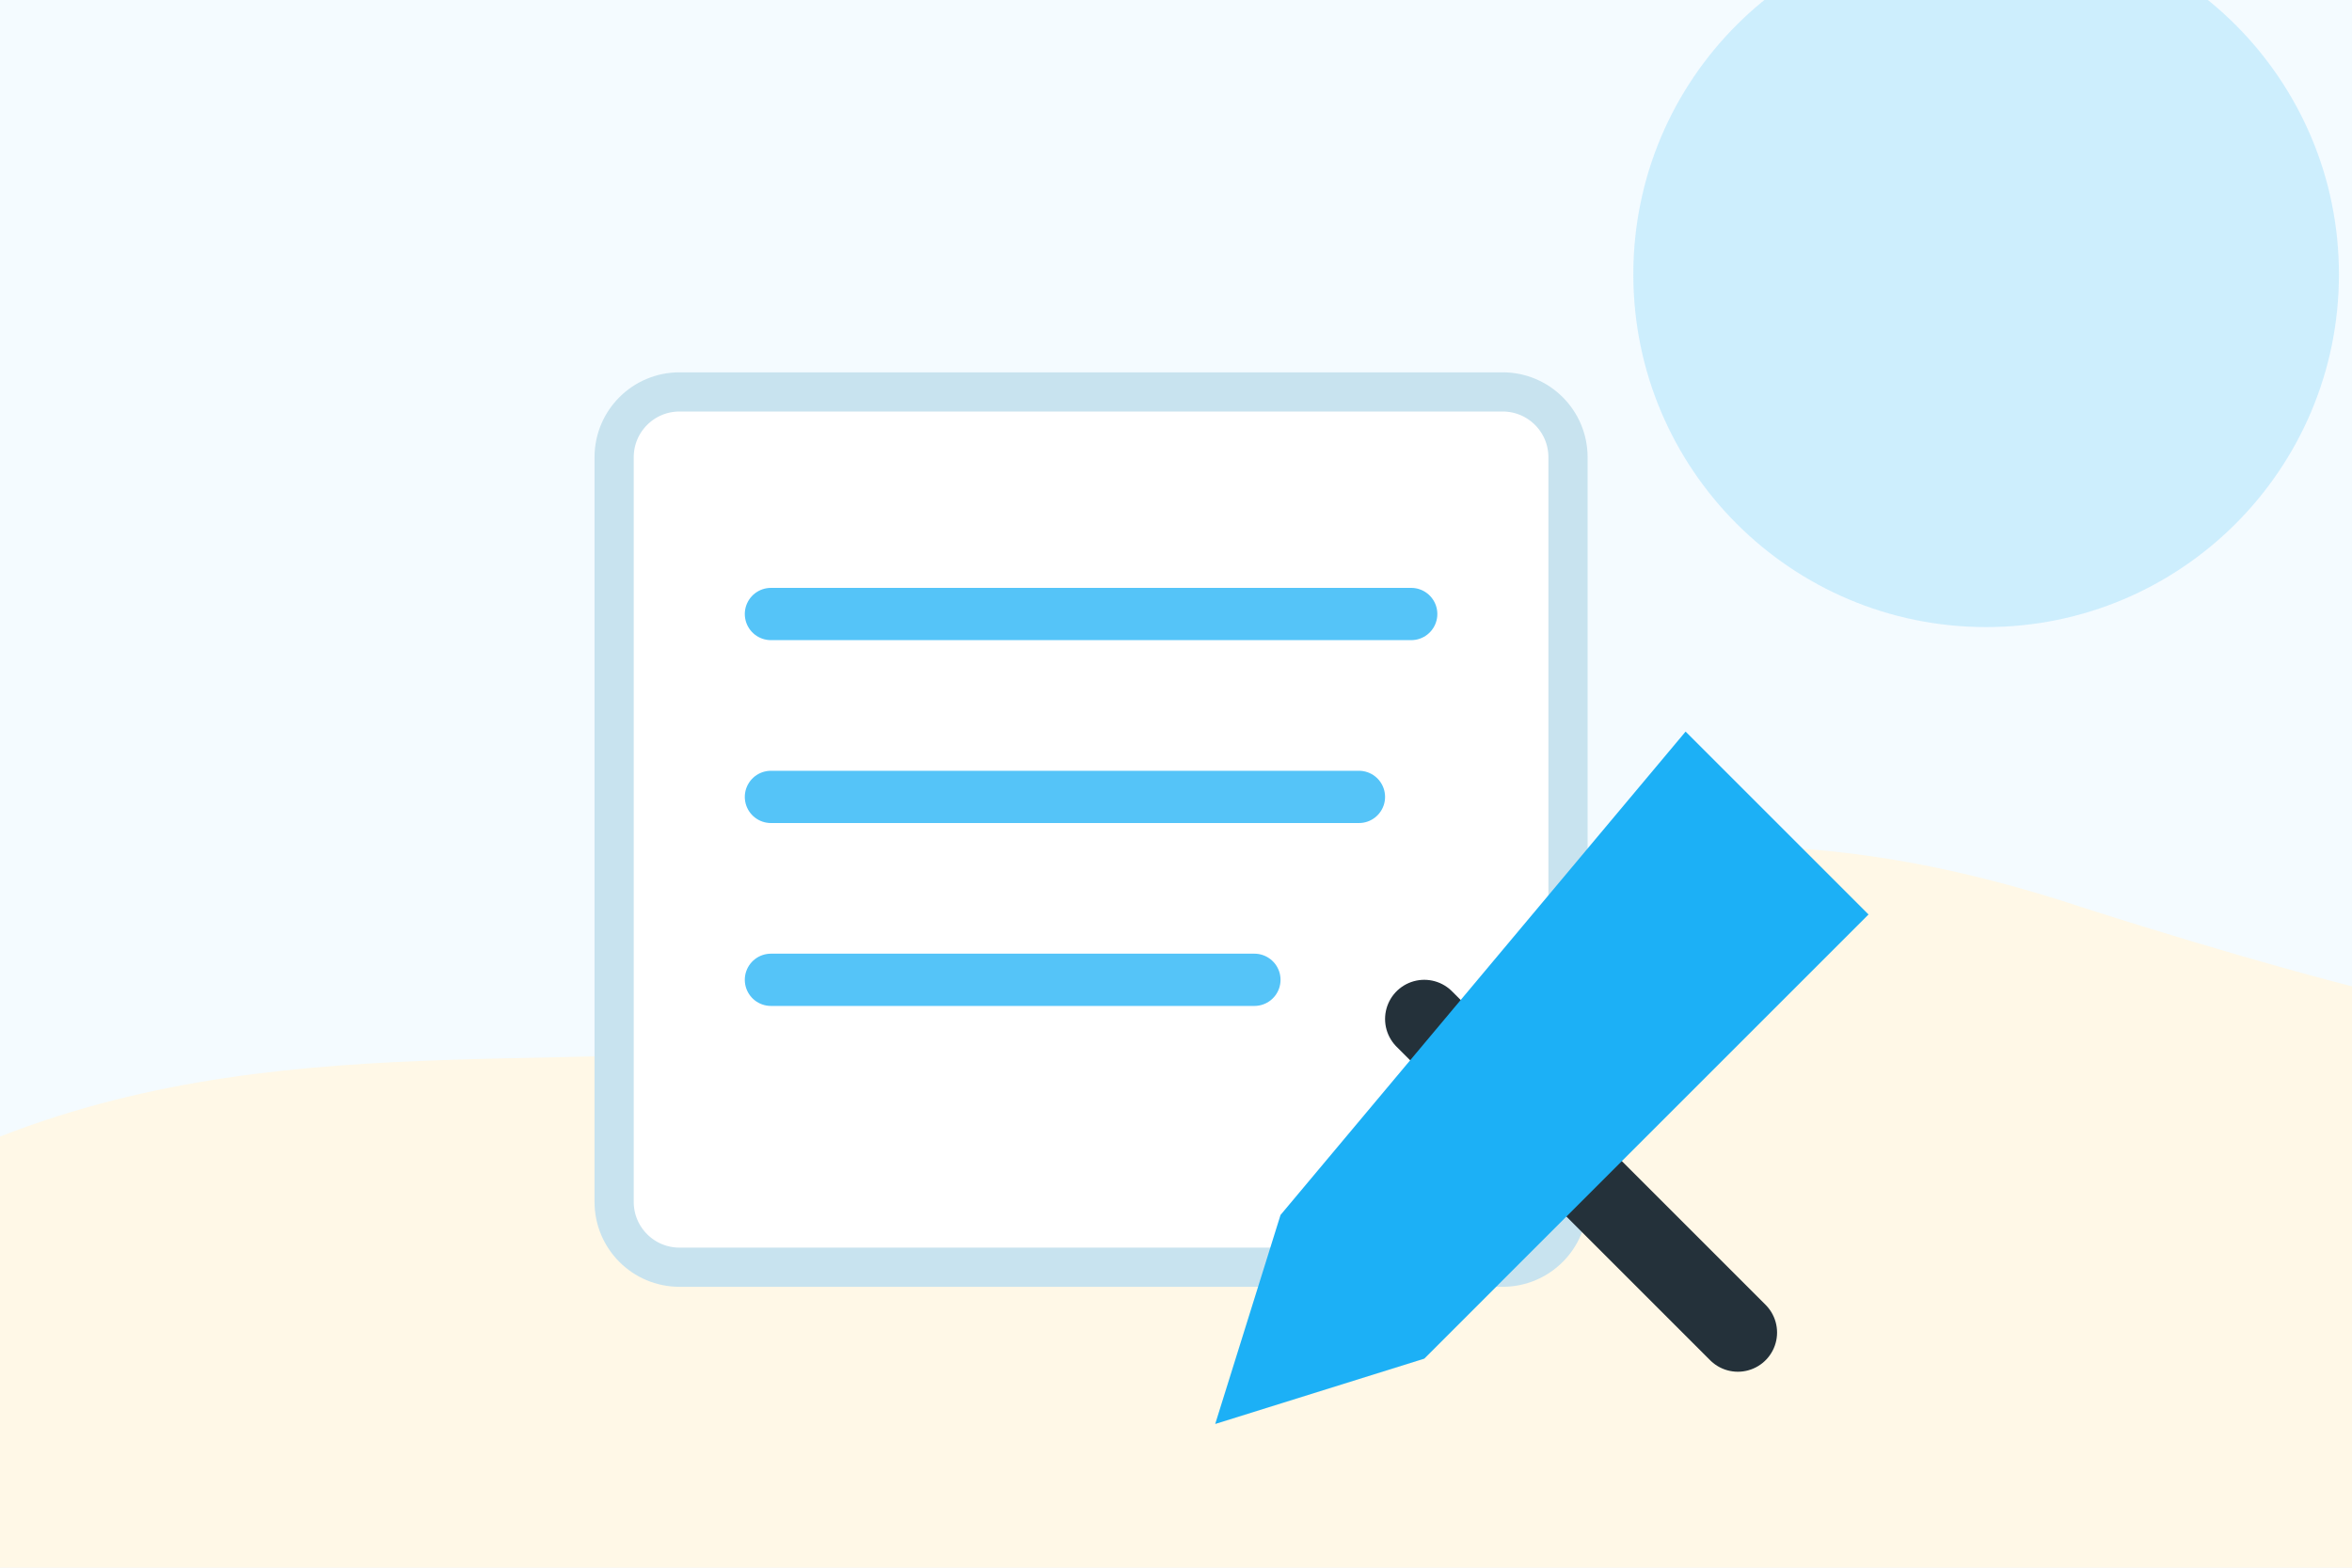
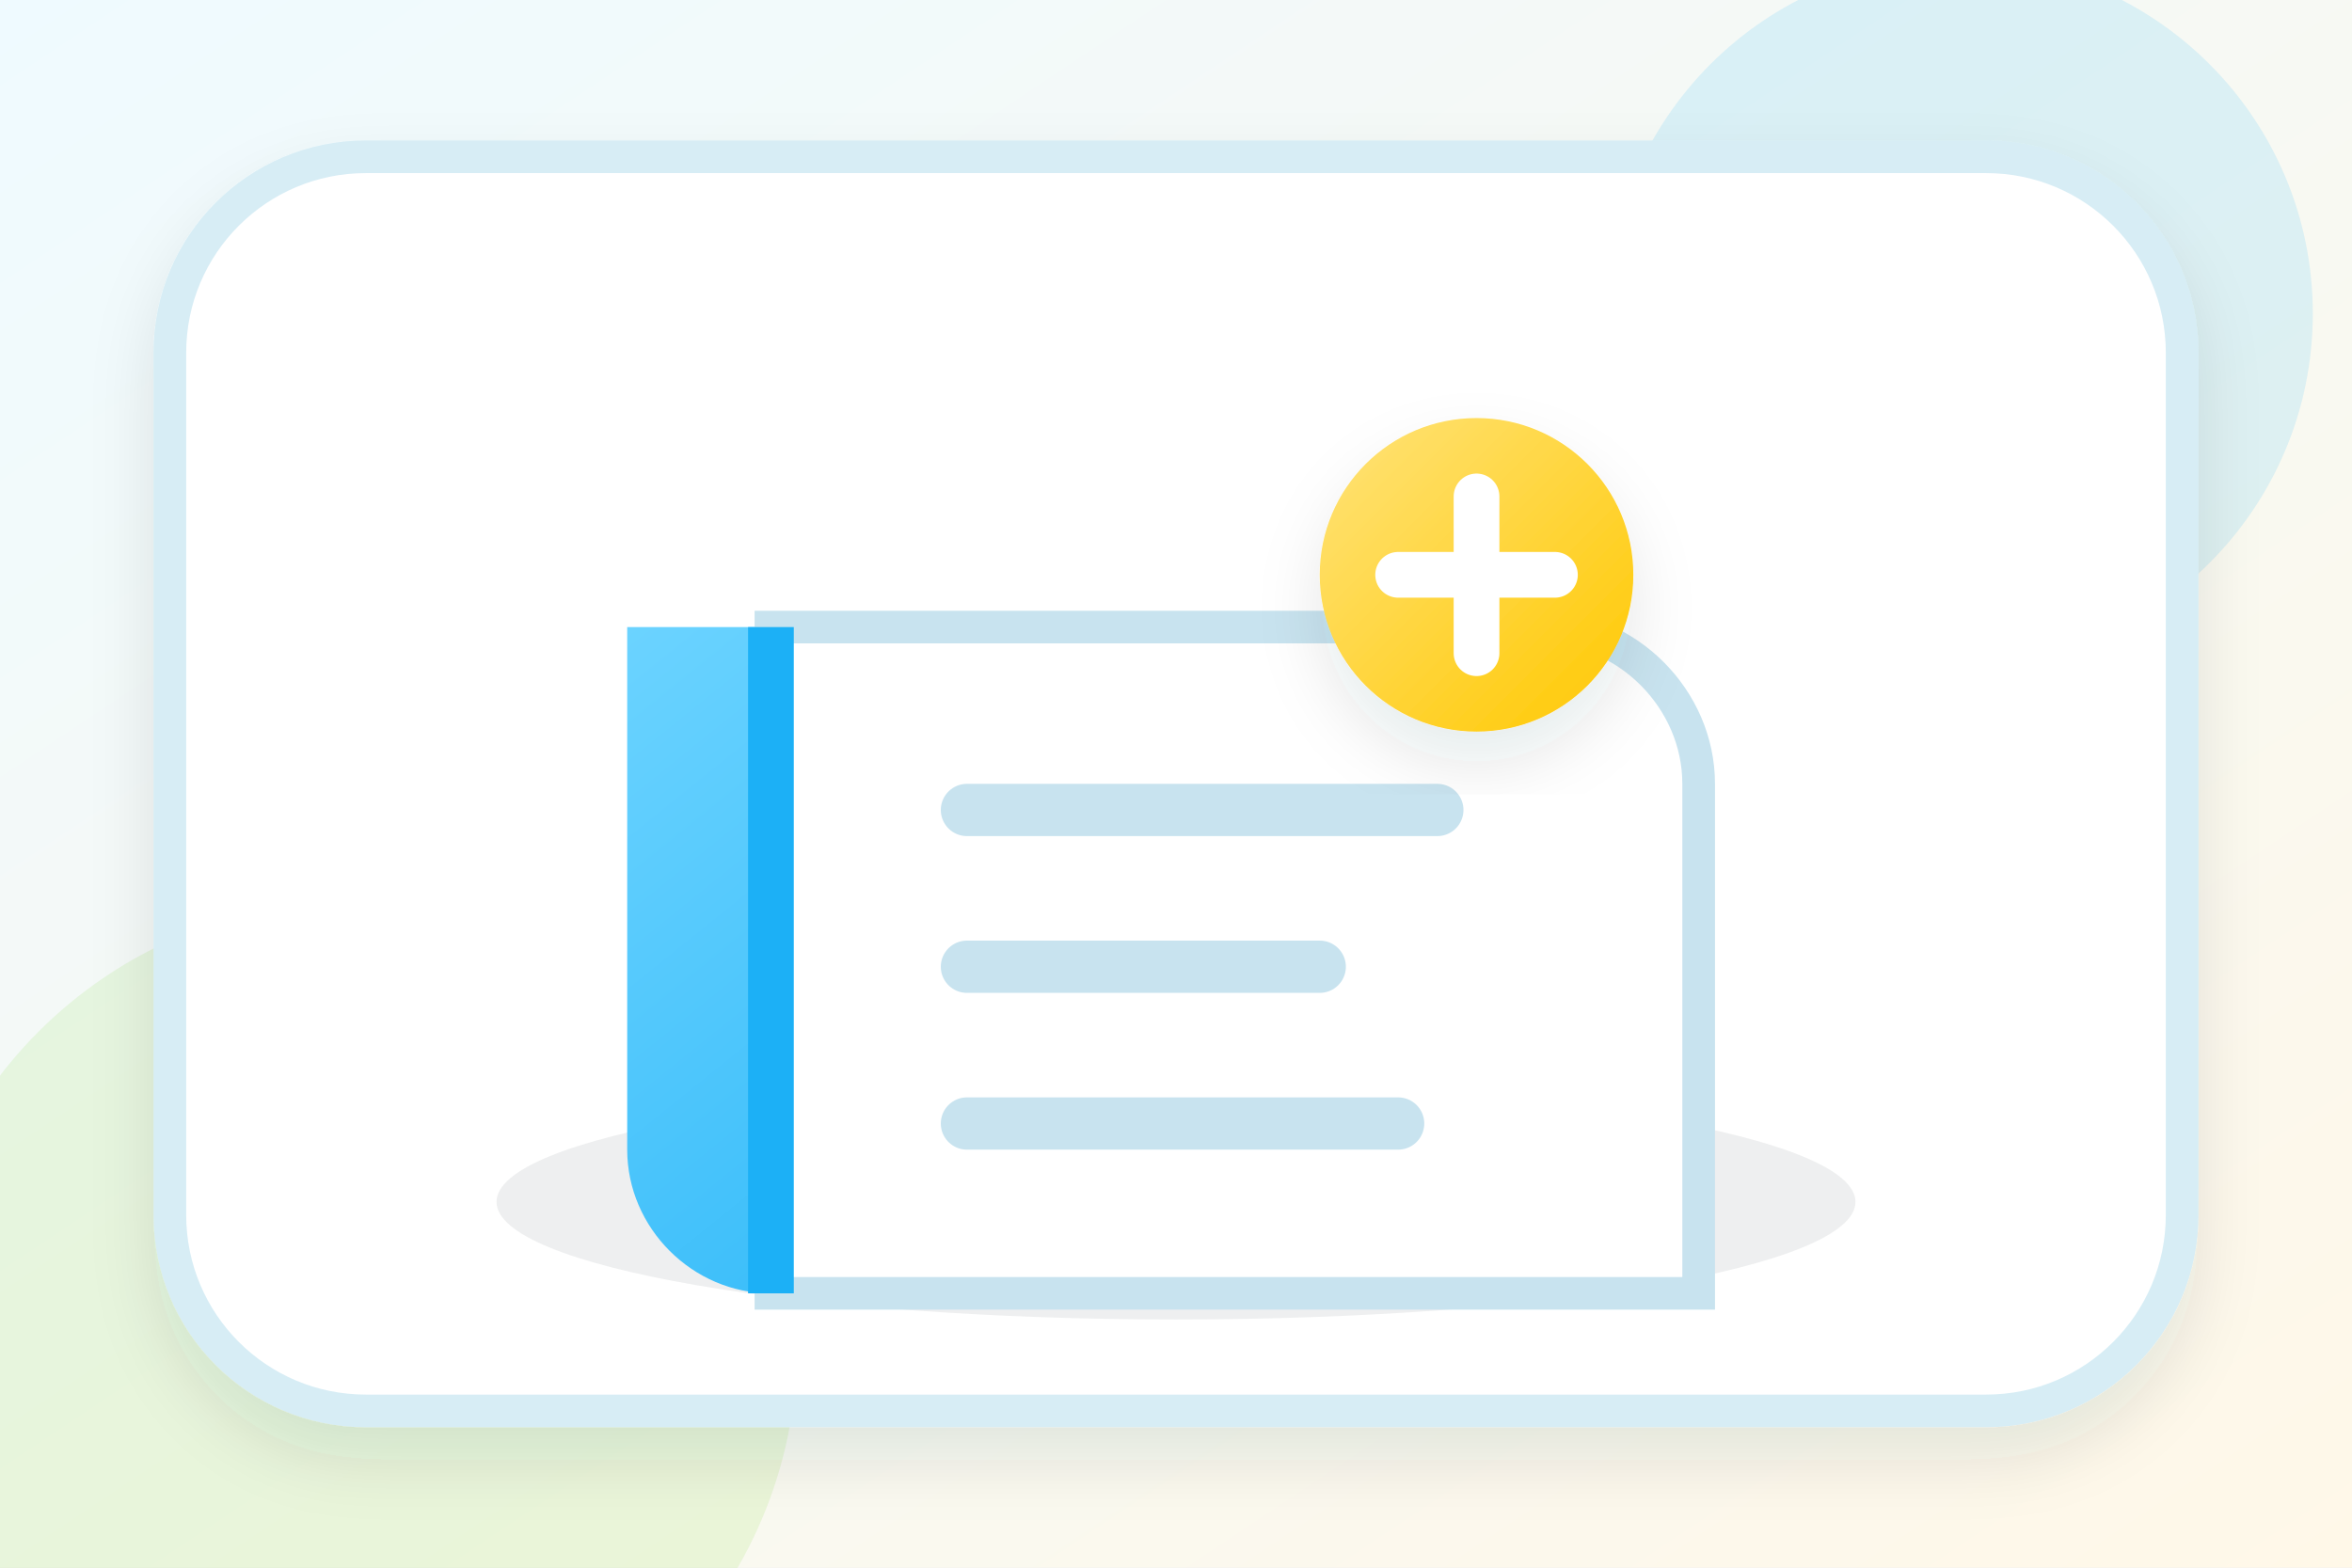
<svg xmlns="http://www.w3.org/2000/svg" viewBox="0 0 360 240" role="img" aria-labelledby="title desc">
-   <rect width="360" height="240" rx="0" fill="#f4fbff" />
-   <circle cx="304" cy="42" r="54" fill="#1cb0f6" opacity="0.18" />
-   <path d="M0 174c46-18 92-8 138-16 72-13 106-44 181-19 25 8 41 12 41 12v89H0z" fill="#fff8e7" />
-   <rect x="94" y="60" width="146" height="134" rx="10" fill="#fff" stroke="#c8e3ef" stroke-width="6" />
-   <path d="M118 94h98M118 122h90M118 150h74" stroke="#1cb0f6" stroke-width="8" stroke-linecap="round" opacity=".75" />
-   <path d="M218 156l48 48" stroke="#24313a" stroke-width="12" stroke-linecap="round" />
-   <path d="M258 112l28 28-68 68-32 10 10-32z" fill="#1cb0f6" />
+   <defs>
+     <linearGradient id="w-bg" x1="0" y1="0" x2="1" y2="1">
+       <stop offset="0" stop-color="#effaff" />
+       <stop offset="1" stop-color="#fff8e8" />
+     </linearGradient>
+     <linearGradient id="w-blue" x1="0" y1="0" x2="1" y2="1">
+       <stop offset="0" stop-color="#6bd3ff" />
+       <stop offset="1" stop-color="#1cb0f6" />
+     </linearGradient>
+     <linearGradient id="w-green" x1="0" y1="0" x2="1" y2="1">
+       <stop offset="0" stop-color="#a7ea4e" />
+       <stop offset="1" stop-color="#58cc02" />
+     </linearGradient>
+     <linearGradient id="w-gold" x1="0" y1="0" x2="1" y2="1">
+       <stop offset="0" stop-color="#ffe37a" />
+       <stop offset="1" stop-color="#ffc800" />
+     </linearGradient>
+     <filter id="w-shadow" x="-20%" y="-20%" width="140%" height="150%">
+       <feDropShadow dx="0" dy="10" stdDeviation="10" flood-color="#24313a" flood-opacity="0.16" />
+     </filter>
+     <filter id="w-soft" x="-20%" y="-20%" width="140%" height="140%">
+       <feDropShadow dx="0" dy="5" stdDeviation="5" flood-color="#24313a" flood-opacity="0.10" />
+     </filter>
+   </defs>
+   <rect width="360" height="240" fill="url(#w-bg)" />
+   <circle cx="300" cy="48" r="54" fill="#1cb0f6" opacity="0.13" />
+   <circle cx="54" cy="206" r="68" fill="#58cc02" opacity="0.10" />
+   <rect x="26" y="24" width="308" height="192" rx="30" fill="#fff" stroke="#d7edf5" stroke-width="5" filter="url(#w-soft)" />
+   <ellipse cx="180" cy="184" rx="104" ry="18" fill="#24313a" opacity="0.08" />
+   <g>
+     <g transform="translate(160 126) scale(1)">
+       <path d="M-64-30h98c16 0 28 12 28 28v74H-42c-12 0-22-10-22-22z" fill="url(#w-blue)" />
+       <path d="M-42-30h118c13 0 24 11 24 24v78H-42z" fill="#fff" stroke="#c8e3ef" stroke-width="5" />
+       <path d="M-42-30v102" stroke="#1cb0f6" stroke-width="7" />
+       <path d="M-12-2h72M-12 22h54M-12 46h66" stroke="#c8e3ef" stroke-width="8" stroke-linecap="round" />
+     </g>
+     <circle cx="226" cy="88" r="24" fill="url(#w-gold)" filter="url(#w-soft)" />
+     <path d="M214 88h24M226 76v24" stroke="#fff" stroke-width="7" stroke-linecap="round" />
+   </g>
</svg>
